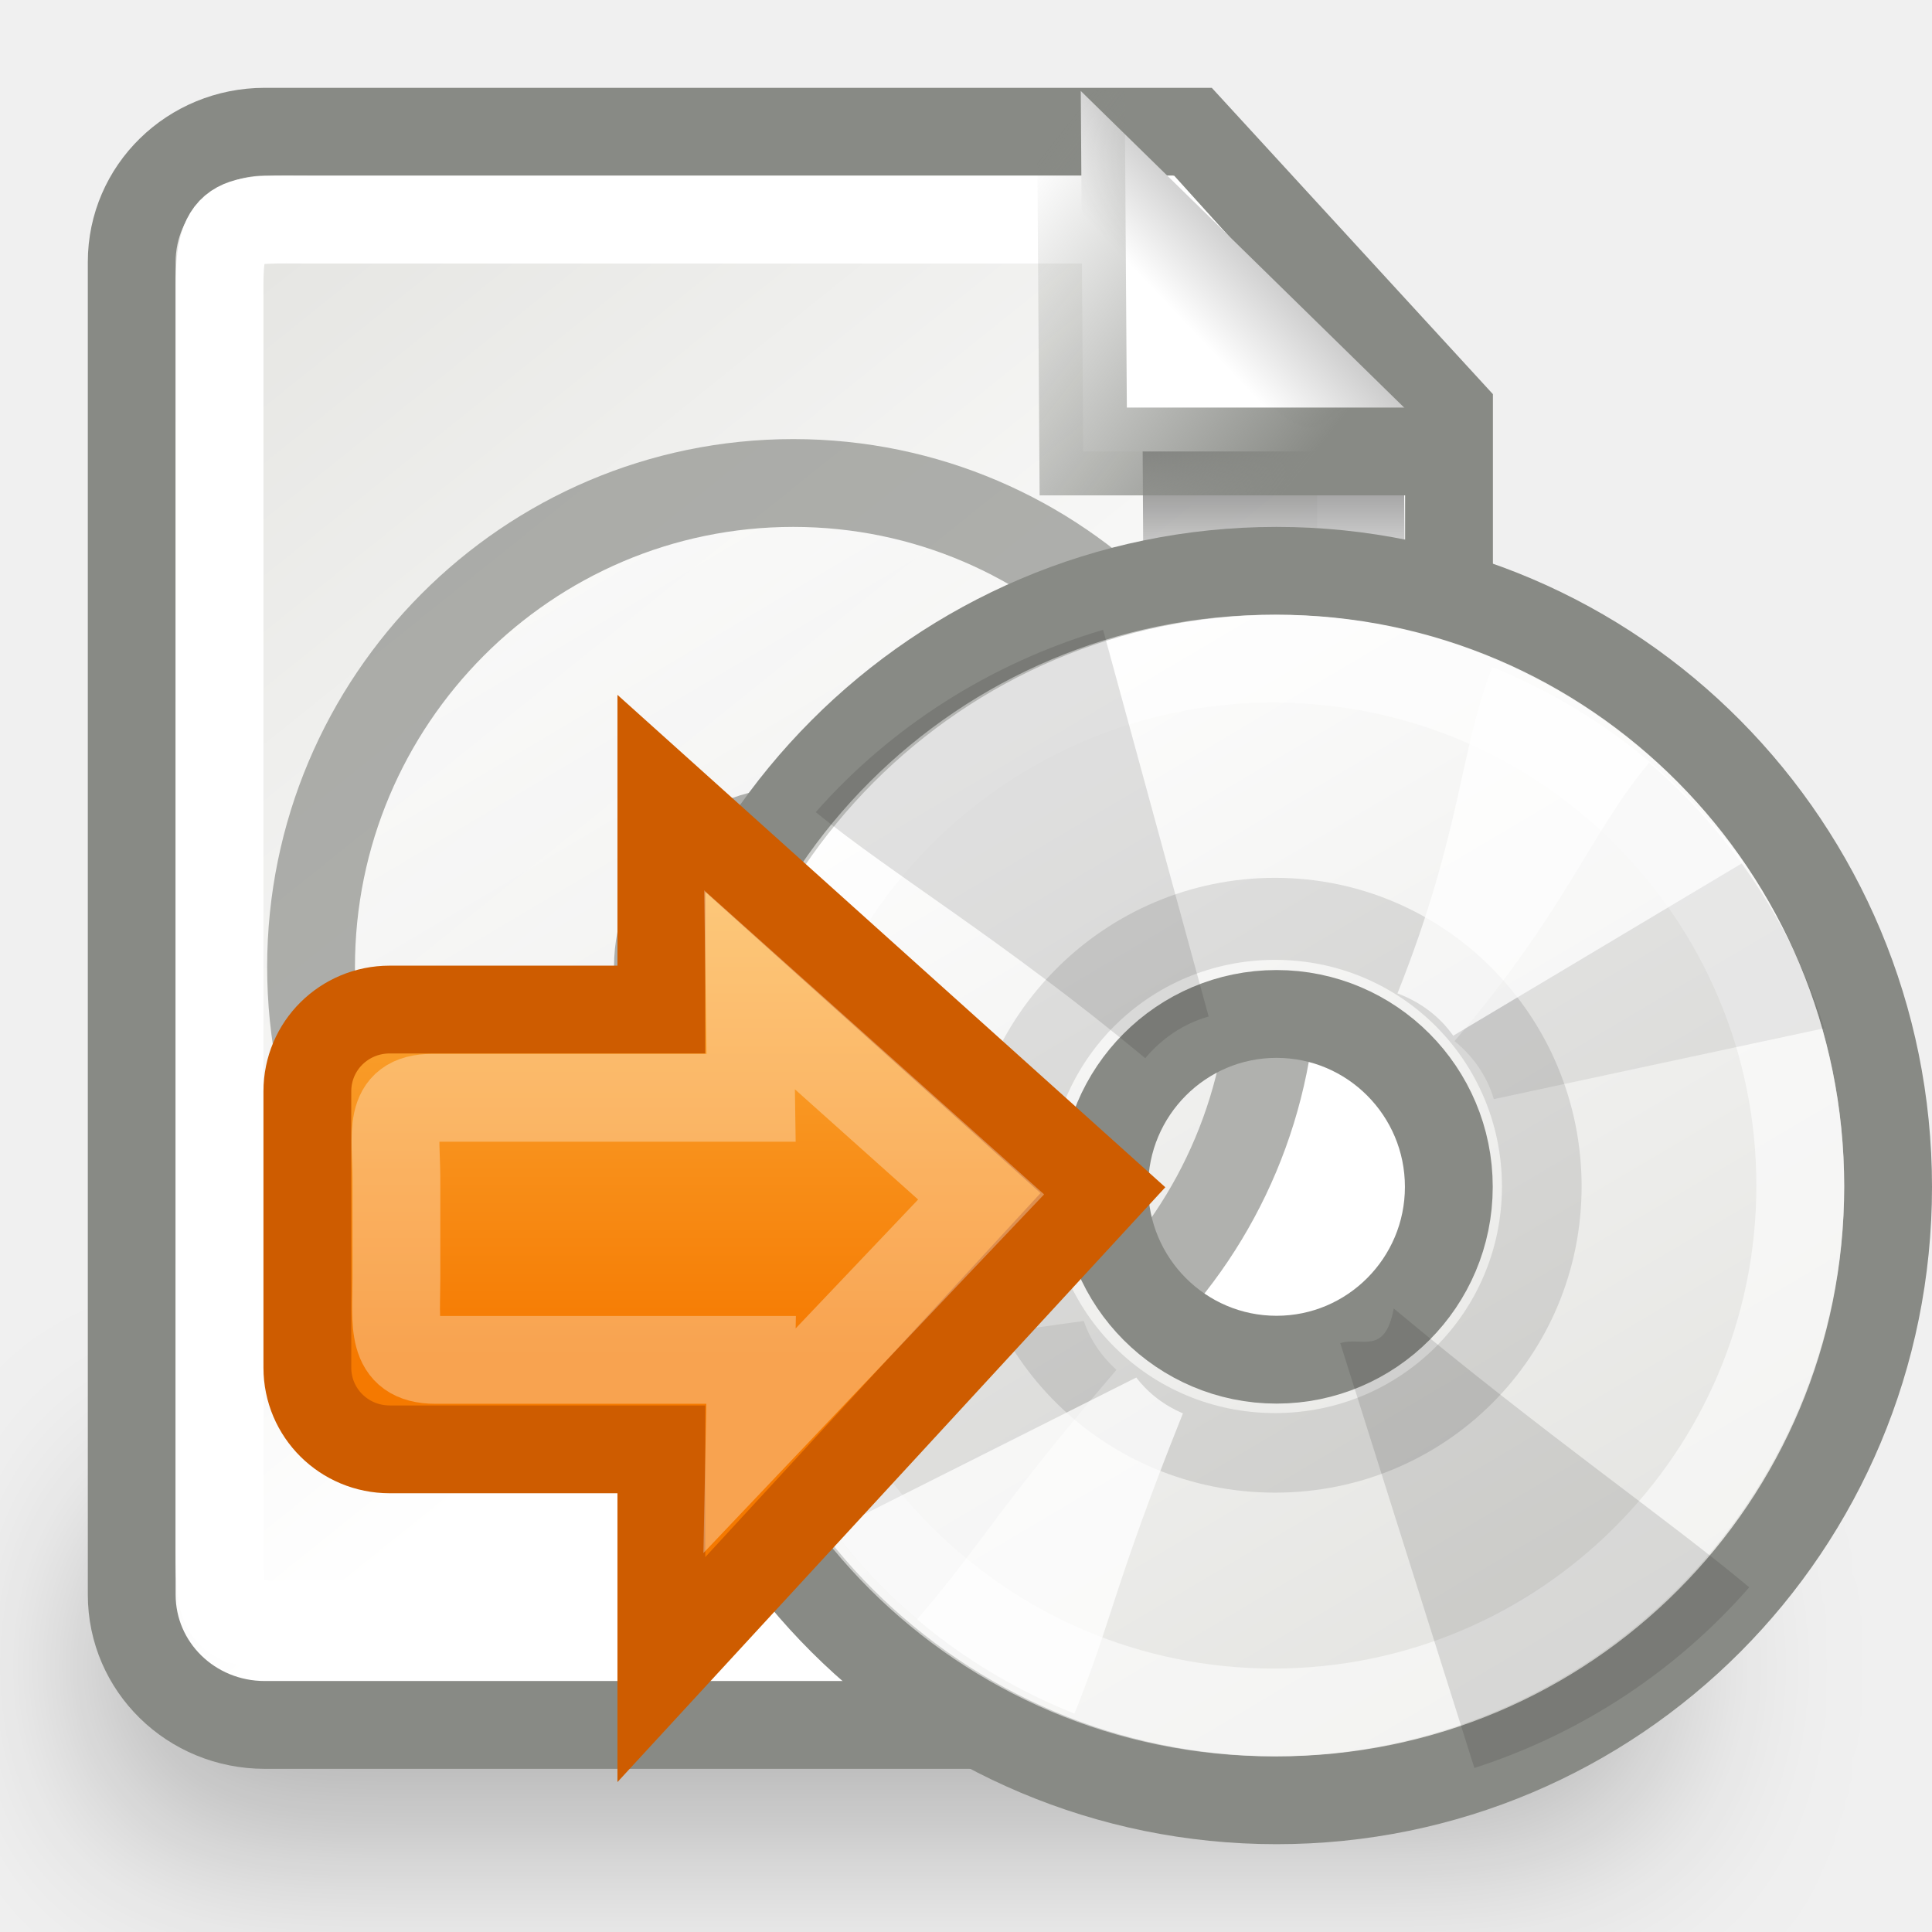
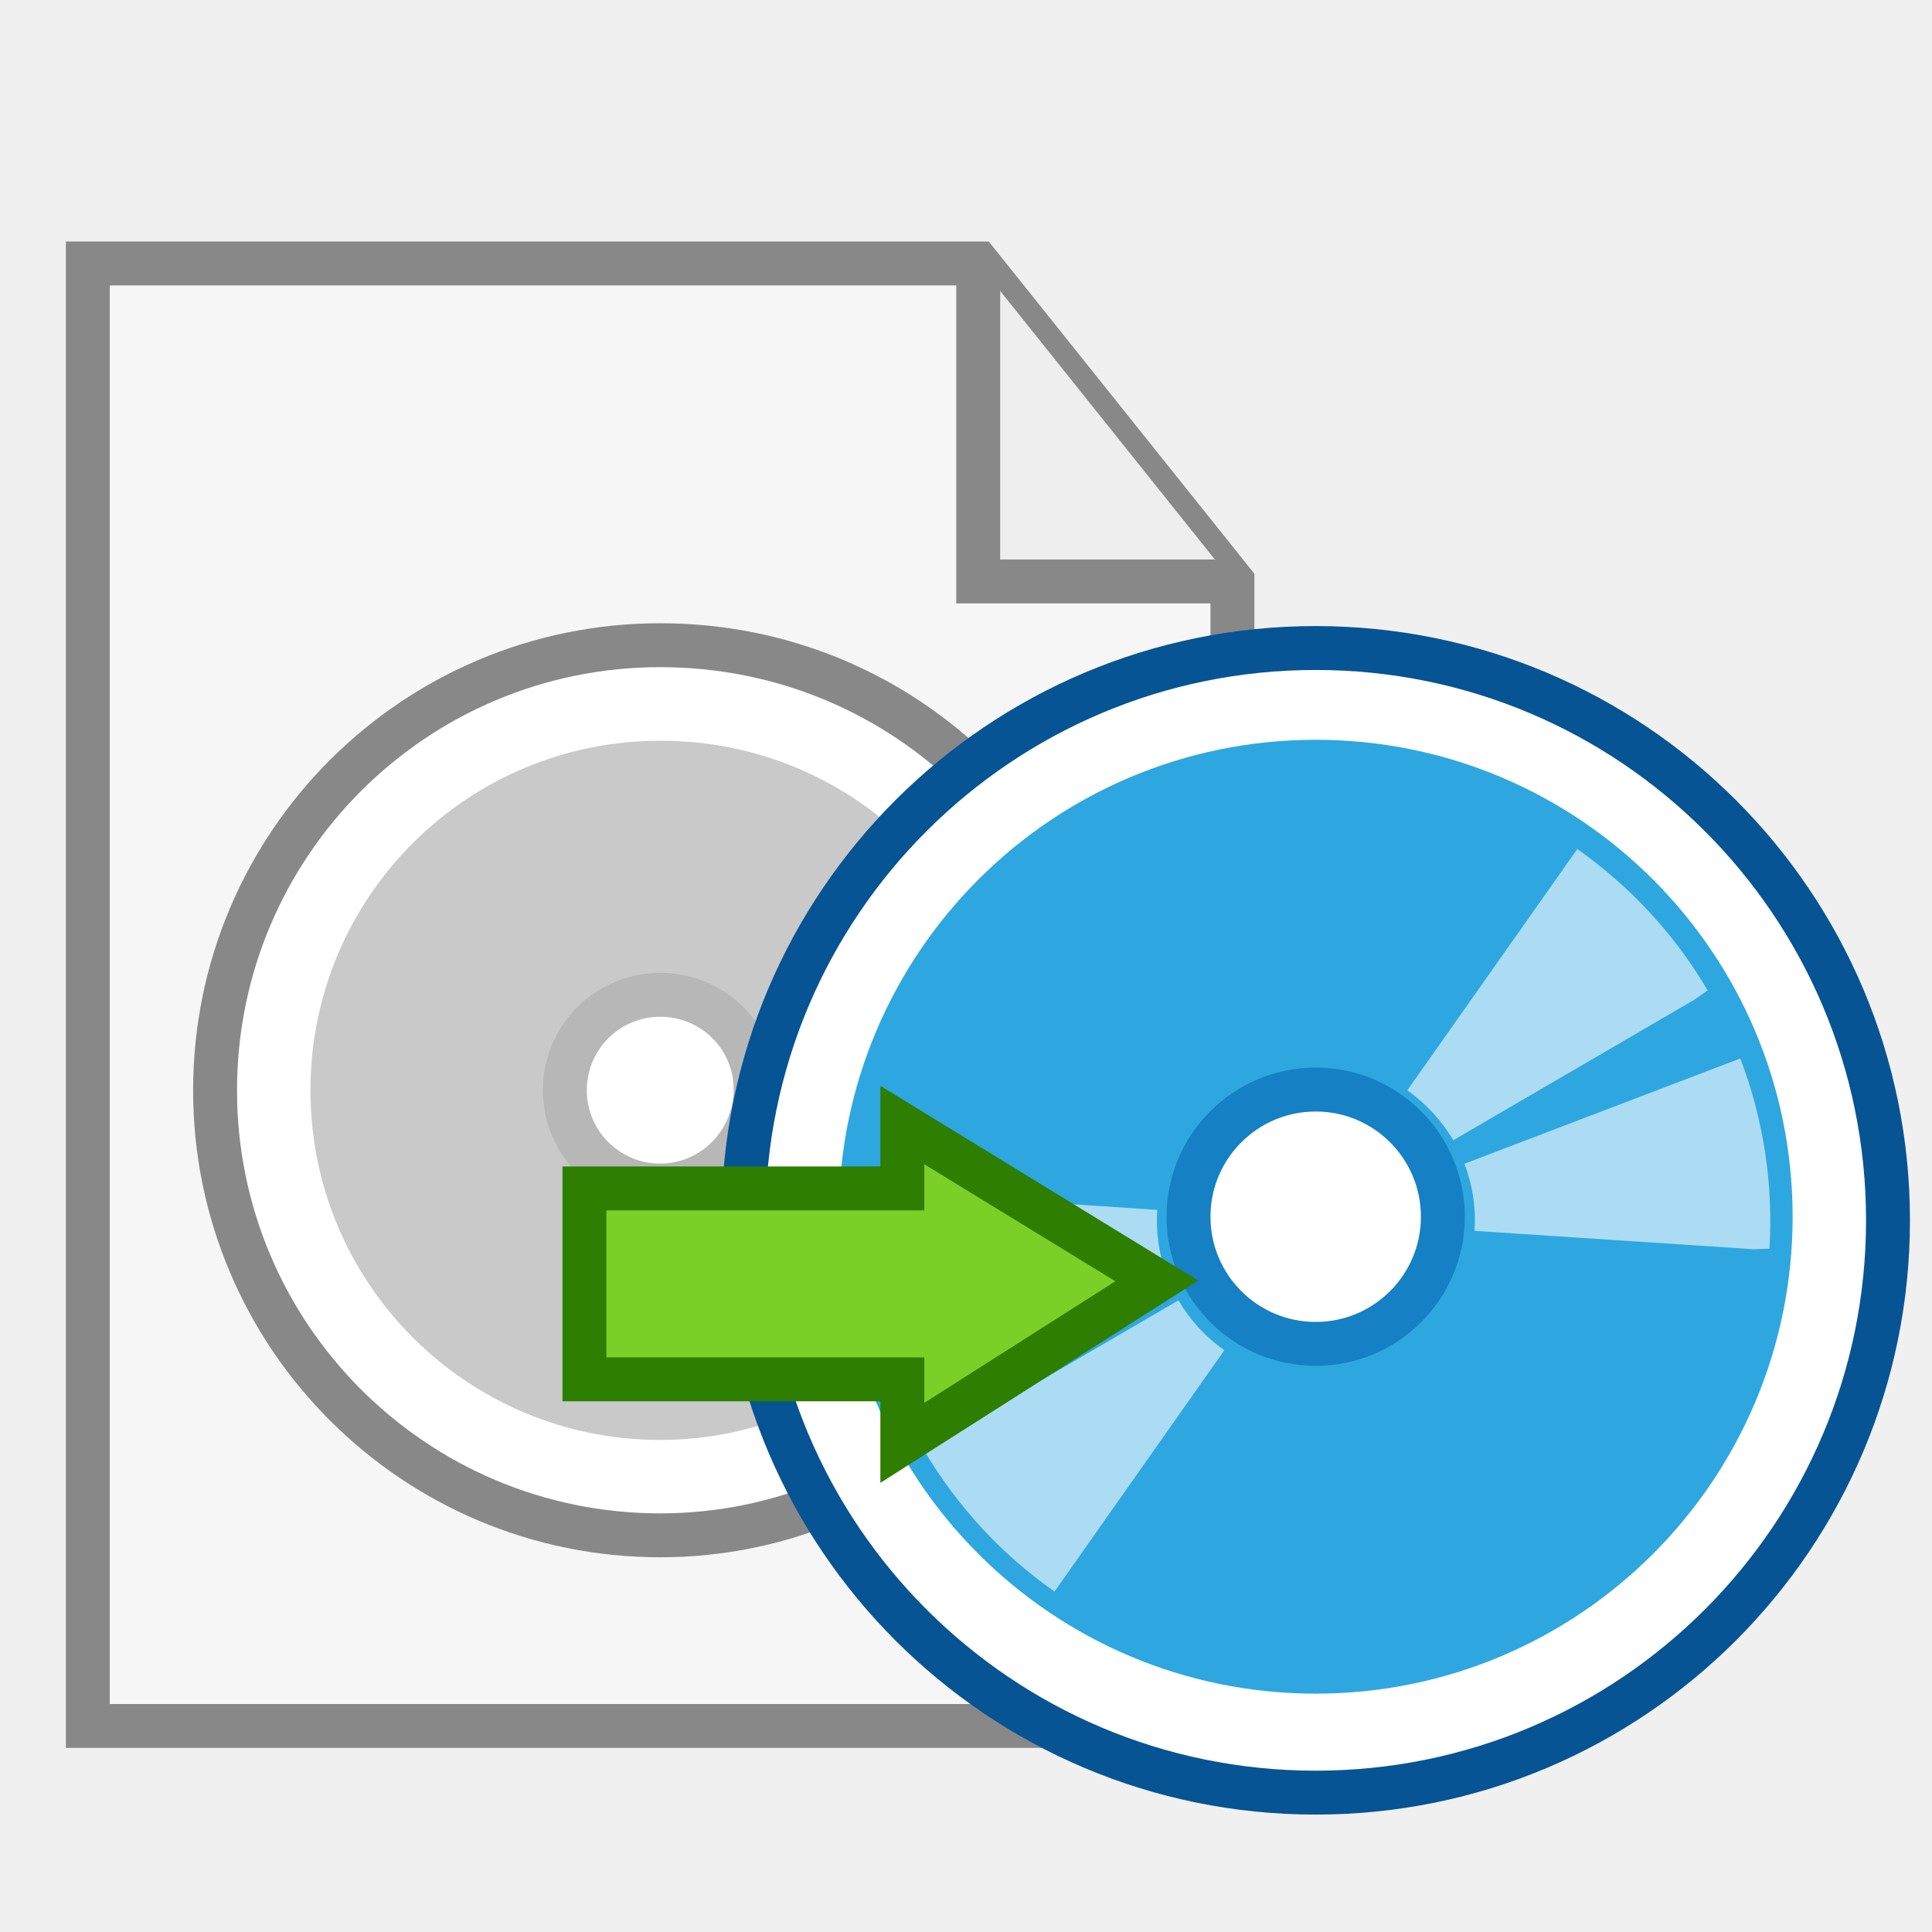
- <svg xmlns="http://www.w3.org/2000/svg" xmlns:xlink="http://www.w3.org/1999/xlink" width="22" height="22" id="svg2" version="1.0">
-   <defs id="defs3">
-     <linearGradient id="linearGradient7944">
-       <stop id="stop7946" offset="0" style="stop-color:#dededa;stop-opacity:1" />
-       <stop id="stop7948" offset="1" style="stop-color:#ffffff;stop-opacity:1" />
-     </linearGradient>
-     <linearGradient xlink:href="#linearGradient7944" id="linearGradient7762" gradientUnits="userSpaceOnUse" gradientTransform="matrix(0.8064464,0,0,0.7494927,-22.03215,19.38591)" x1="3.69" y1="0.833" x2="18.319" y2="19.583" />
-     <linearGradient xlink:href="#linearGradient7954" id="linearGradient7936" gradientUnits="userSpaceOnUse" gradientTransform="matrix(0.2095035,0,0,0.2097317,-17.02152,22.86094)" x1="11.823" y1="5.084" x2="33.184" y2="41.243" />
-     <linearGradient id="linearGradient6108">
-       <stop style="stop-color:#000000;stop-opacity:1;" offset="0" id="stop6110" />
-       <stop style="stop-color:#000000;stop-opacity:0;" offset="1" id="stop6112" />
-     </linearGradient>
-     <linearGradient xlink:href="#linearGradient6108" id="linearGradient7758" gradientUnits="userSpaceOnUse" gradientTransform="matrix(0.6005581,0,0,0.6168465,-18.00838,20.06523)" x1="16.552" y1="2.963" x2="16.552" y2="7.836" />
-     <linearGradient id="linearGradient4919">
-       <stop style="stop-color:#888a85;stop-opacity:1;" offset="0" id="stop4921" />
-       <stop style="stop-color:#888a85;stop-opacity:0;" offset="1" id="stop4923" />
-     </linearGradient>
-     <linearGradient xlink:href="#linearGradient4919" id="linearGradient7755" gradientUnits="userSpaceOnUse" gradientTransform="matrix(0.6361982,0,0,0.6064704,-19.36108,19.55794)" x1="18.977" y1="6.559" x2="14.121" y2="2.942" />
-     <linearGradient id="linearGradient6076">
-       <stop style="stop-color:#ffffff;stop-opacity:1" offset="0" id="stop6078" />
-       <stop style="stop-color:#cbcbcb;stop-opacity:1" offset="1" id="stop6080" />
-     </linearGradient>
-     <linearGradient xlink:href="#linearGradient6076" id="linearGradient7753" gradientUnits="userSpaceOnUse" gradientTransform="matrix(0.8571435,0,0,0.8100164,-23.64287,18.64357)" x1="17.688" y1="4.528" x2="18.562" y2="3.749" />
-     <linearGradient id="linearGradient6343">
-       <stop style="stop-color:#fce94f;stop-opacity:1;" offset="0" id="stop6345" />
-       <stop style="stop-color:#fce94f;stop-opacity:0;" offset="1" id="stop6347" />
-     </linearGradient>
-     <radialGradient xlink:href="#linearGradient6343" id="radialGradient7942" gradientUnits="userSpaceOnUse" cx="36.62" cy="7.221" fx="36.62" fy="7.221" r="5.171" />
-     <filter x="-0.141" width="1.283" y="-0.707" height="2.415" id="filter6052">
-       <feGaussianBlur stdDeviation="1.179" id="feGaussianBlur6054" />
-     </filter>
-     <linearGradient id="linearGradient7954">
-       <stop id="stop7956" offset="0" style="stop-color:#ffffff;stop-opacity:1" />
-       <stop id="stop7958" offset="1" style="stop-color:#e4e4e1;stop-opacity:1" />
-     </linearGradient>
-     <linearGradient id="linearGradient5911">
-       <stop style="stop-color:#fcaf3e;stop-opacity:1;" offset="0" id="stop5913" />
-       <stop style="stop-color:#f57900;stop-opacity:1" offset="1" id="stop5915" />
-     </linearGradient>
-     <linearGradient xlink:href="#linearGradient5911" id="linearGradient5917" x1="10.455" y1="21.968" x2="10.455" y2="30.653" gradientUnits="userSpaceOnUse" gradientTransform="matrix(0.625,0,0,0.6206086,-19.82778,-6.576317)" />
-     <linearGradient id="linearGradient5946">
-       <stop style="stop-color:#ffffff;stop-opacity:1;" offset="0" id="stop5948" />
-       <stop style="stop-color:#ffffff;stop-opacity:0;" offset="1" id="stop5950" />
-     </linearGradient>
-     <linearGradient id="linearGradient5893">
-       <stop style="stop-color:#fcaf3e;stop-opacity:1" offset="0" id="stop5895" />
-       <stop style="stop-color:#f57900;stop-opacity:1" offset="1" id="stop5897" />
-     </linearGradient>
-     <linearGradient id="linearGradient5876">
-       <stop style="stop-color:#ffffff;stop-opacity:1;" offset="0" id="stop5878" />
-       <stop style="stop-color:#ededed;stop-opacity:1" offset="1" id="stop5880" />
-     </linearGradient>
-     <linearGradient xlink:href="#linearGradient5876" id="linearGradient5882" x1="7.798" y1="7.467" x2="12.953" y2="13.499" gradientUnits="userSpaceOnUse" />
-     <linearGradient xlink:href="#linearGradient5893" id="linearGradient5899" x1="7.577" y1="5.133" x2="10.685" y2="10.741" gradientUnits="userSpaceOnUse" gradientTransform="matrix(0.9079916,0,0,0.9079992,14.2797,1.233234)" />
-     <linearGradient xlink:href="#linearGradient5876" id="linearGradient5944" gradientUnits="userSpaceOnUse" x1="3.761" y1="3.46" x2="7.045" y2="10.269" gradientTransform="translate(-20,0)" />
-     <linearGradient xlink:href="#linearGradient5946" id="linearGradient5952" x1="14.217" y1="5.273" x2="7.735" y2="9.067" gradientUnits="userSpaceOnUse" gradientTransform="translate(13,0)" />
-     <linearGradient xlink:href="#linearGradient7954" id="linearGradient6085" gradientUnits="userSpaceOnUse" gradientTransform="matrix(0.3033479,0,0,0.3029358,3.74154,3.562887)" x1="11.823" y1="5.084" x2="33.184" y2="41.243" />
-     <linearGradient xlink:href="#linearGradient7944" id="linearGradient6376" gradientUnits="userSpaceOnUse" gradientTransform="matrix(0.8064464,0,0,0.7494927,-22.03215,19.38591)" x1="3.69" y1="0.833" x2="18.319" y2="19.583" />
-     <linearGradient xlink:href="#linearGradient6108" id="linearGradient6378" gradientUnits="userSpaceOnUse" gradientTransform="matrix(0.6005581,0,0,0.6168465,-18.00838,20.06523)" x1="16.552" y1="2.963" x2="16.552" y2="7.836" />
-     <linearGradient xlink:href="#linearGradient6076" id="linearGradient6380" gradientUnits="userSpaceOnUse" gradientTransform="matrix(0.8571435,0,0,0.8100164,-23.64287,18.64357)" x1="17.688" y1="4.528" x2="18.562" y2="3.749" />
-     <linearGradient xlink:href="#linearGradient4919" id="linearGradient6382" gradientUnits="userSpaceOnUse" gradientTransform="matrix(0.6361982,0,0,0.6064704,-19.36108,19.55794)" x1="18.977" y1="6.559" x2="14.121" y2="2.942" />
-     <linearGradient xlink:href="#linearGradient6076" id="linearGradient6385" gradientUnits="userSpaceOnUse" gradientTransform="matrix(1.026203,0,0,0.9697805,-4.625031,-0.6732375)" x1="17.688" y1="4.528" x2="18.562" y2="3.749" />
-     <linearGradient xlink:href="#linearGradient4919" id="linearGradient6387" gradientUnits="userSpaceOnUse" gradientTransform="matrix(0.7616791,0,0,0.726088,0.5012809,0.4214824)" x1="18.977" y1="6.559" x2="14.121" y2="2.942" />
-     <linearGradient xlink:href="#linearGradient6108" id="linearGradient6390" gradientUnits="userSpaceOnUse" gradientTransform="matrix(0.5882346,0,0,0.7385106,4.176473,1.091915)" x1="16.552" y1="2.963" x2="16.552" y2="7.836" />
-     <linearGradient xlink:href="#linearGradient7944" id="linearGradient6394" gradientUnits="userSpaceOnUse" gradientTransform="matrix(0.9264728,0,0,0.907123,-2.492691,0.1393154)" x1="2.731" y1="0.179" x2="14.151" y2="14.093" />
-     <linearGradient xlink:href="#linearGradient5911" id="linearGradient6396" gradientUnits="userSpaceOnUse" gradientTransform="matrix(0.625,0,0,0.6206086,-16.82778,-3.576317)" x1="10.455" y1="21.968" x2="10.455" y2="30.653" />
-     <linearGradient xlink:href="#linearGradient7954" id="linearGradient6404" gradientUnits="userSpaceOnUse" gradientTransform="matrix(0.3255255,0,0,0.3265149,6.732094,5.493707)" x1="11.823" y1="5.084" x2="33.184" y2="41.243" />
-     <linearGradient xlink:href="#linearGradient7954" id="linearGradient4966" gradientUnits="userSpaceOnUse" gradientTransform="matrix(0.255558,0,0,0.2565474,2.906263,4.709341)" x1="11.823" y1="5.084" x2="33.184" y2="41.243" />
-   </defs>
-   <g id="layer1">
-     <rect transform="matrix(0.8973651,0,0,0.9864924,-21.41218,-23.44619)" style="opacity:0.271;color:#000000;fill:#000000;fill-opacity:1;fill-rule:evenodd;stroke:none;stroke-width:1px;stroke-linecap:butt;stroke-linejoin:miter;marker:none;marker-start:none;marker-mid:none;marker-end:none;stroke-miterlimit:4;stroke-dasharray:none;stroke-dashoffset:0;stroke-opacity:1;visibility:visible;display:inline;overflow:visible;filter:url(#filter6052);enable-background:accumulate" id="rect7962" width="20" height="4" x="25" y="41" rx="1.822" ry="1.657" />
-     <path style="color:#000000;fill:url(#linearGradient6394);fill-opacity:1;fill-rule:evenodd;stroke:#888a85;stroke-width:1px;stroke-linecap:butt;stroke-linejoin:miter;marker:none;marker-start:none;marker-mid:none;marker-end:none;stroke-miterlimit:4;stroke-dashoffset:0;stroke-opacity:1;visibility:visible;display:inline;overflow:visible;enable-background:accumulate" d="M 3.015,1.5 L 13.579,1.5 L 16.5,4.683 L 16.5,18.159 C 16.5,18.981 15.824,19.642 14.985,19.642 L 3.015,19.642 C 2.176,19.642 1.5,18.981 1.5,18.159 L 1.5,2.983 C 1.5,2.162 2.176,1.5 3.015,1.5 z " id="path7252" />
-     <path style="opacity:0.664;color:#000000;fill:url(#linearGradient4966);fill-opacity:1;fill-rule:evenodd;stroke:#888a85;stroke-width:1px;stroke-linecap:round;stroke-linejoin:miter;marker:none;marker-start:none;marker-mid:none;marker-end:none;stroke-miterlimit:4;stroke-dasharray:none;stroke-dashoffset:0;stroke-opacity:1;visibility:visible;display:inline;overflow:visible;enable-background:accumulate" d="M 9.033,5.5 C 6.006,5.5 3.542,7.973 3.542,11.011 C 3.542,14.05 6.006,16.5 9.033,16.5 C 12.059,16.5 14.5,14.05 14.5,11.011 C 14.5,7.973 12.059,5.5 9.033,5.5 z M 9.033,9.465 C 9.883,9.465 10.573,10.158 10.573,11.011 C 10.573,11.865 9.883,12.558 9.033,12.558 C 8.182,12.558 7.492,11.865 7.492,11.011 C 7.492,10.158 8.182,9.465 9.033,9.465 z " id="path4964" />
-     <path id="path7254" d="M 3.544,2.501 L 13.149,2.501 L 15.5,5.105 L 15.47,17.485 C 15.47,18.29 15.089,18.5 14.262,18.5 L 3.391,18.5 C 2.564,18.5 2.5,18.47 2.5,17.665 L 2.5,3.245 C 2.5,2.44 2.717,2.501 3.544,2.501 z " style="color:#000000;fill:none;fill-opacity:1;fill-rule:evenodd;stroke:#ffffff;stroke-width:1;stroke-linecap:butt;stroke-linejoin:miter;marker:none;marker-start:none;marker-mid:none;marker-end:none;stroke-miterlimit:4;stroke-dasharray:none;stroke-dashoffset:0;stroke-opacity:1;visibility:visible;display:inline;overflow:visible;enable-background:accumulate" />
-     <path id="path7256" d="M 13,3.019 L 15.989,5.521 L 16,7 L 13.022,7 L 13,3.019 z " style="fill:url(#linearGradient6390);fill-opacity:1;fill-rule:evenodd;stroke:none;stroke-width:1px;stroke-linecap:butt;stroke-linejoin:miter;stroke-opacity:1;display:inline" />
-     <path style="fill:url(#linearGradient6385);fill-opacity:1;fill-rule:evenodd;stroke:url(#linearGradient6387);stroke-width:1px;stroke-linecap:butt;stroke-linejoin:miter;stroke-opacity:1;display:inline" d="M 16.5,5.141 L 12.335,5.141 L 12.307,1.036" id="path7258" />
-     <path id="path7968" d="M 14.536,6.5 C 10.68,6.5 7.542,9.647 7.542,13.515 C 7.542,17.382 10.68,20.5 14.536,20.5 C 18.391,20.5 21.5,17.382 21.5,13.515 C 21.5,9.647 18.391,6.5 14.536,6.5 z M 14.536,11.546 C 15.619,11.546 16.498,12.428 16.498,13.515 C 16.498,14.601 15.619,15.483 14.536,15.483 C 13.453,15.483 12.574,14.601 12.574,13.515 C 12.574,12.428 13.453,11.546 14.536,11.546 z " style="color:#000000;fill:url(#linearGradient6404);fill-opacity:1;fill-rule:evenodd;stroke:#888a85;stroke-width:1px;stroke-linecap:round;stroke-linejoin:miter;marker:none;marker-start:none;marker-mid:none;marker-end:none;stroke-miterlimit:4;stroke-dasharray:none;stroke-dashoffset:0;stroke-opacity:1;visibility:visible;display:inline;overflow:visible;enable-background:accumulate" />
-     <path id="path7970" d="M 14.519,9.996 C 12.581,9.996 11,11.575 11,13.511 C 11,15.446 12.581,16.997 14.519,16.997 C 16.457,16.997 18.01,15.446 18.01,13.511 C 18.01,11.575 16.457,9.996 14.519,9.996 z M 14.519,10.93 C 15.952,10.93 17.103,12.08 17.103,13.511 C 17.103,14.942 15.952,16.091 14.519,16.091 C 13.086,16.091 11.935,14.942 11.935,13.511 C 11.935,12.08 13.086,10.93 14.519,10.93 z " style="color:#000000;fill:#000000;fill-opacity:0.108;fill-rule:evenodd;stroke:none;stroke-width:2.524px;stroke-linecap:round;stroke-linejoin:miter;marker:none;marker-start:none;marker-mid:none;marker-end:none;stroke-miterlimit:4;stroke-dasharray:none;stroke-dashoffset:0;stroke-opacity:1;visibility:visible;display:inline;overflow:visible;enable-background:accumulate" />
-     <path style="color:#000000;fill:none;fill-opacity:1;fill-rule:evenodd;stroke:#ffffff;stroke-width:3.576px;stroke-linecap:round;stroke-linejoin:miter;marker:none;marker-start:none;marker-mid:none;marker-end:none;stroke-miterlimit:4;stroke-dasharray:none;stroke-dashoffset:0;stroke-opacity:0.568;visibility:visible;display:inline;overflow:visible;enable-background:accumulate" id="path7972" d="M 45.402 24.538 A 21.456 21.456 0 1 1  2.489,24.538 A 21.456 21.456 0 1 1  45.402 24.538 z" transform="matrix(0.2796362,0,0,0.2796362,7.803896,6.638184)" />
-     <path id="path7974" d="M 20.772,11.709 C 20.413,10.532 19.69,9.466 18.779,8.684 C 18.108,9.485 17.841,10.359 16.563,11.855 C 16.772,12.025 16.933,12.251 17.01,12.516 L 20.772,11.709 z M 12.713,15.599 C 12.546,15.448 12.415,15.26 12.341,15.042 L 8.51,15.576 C 8.882,16.702 9.561,17.687 10.444,18.439 C 11.19,17.572 11.34,17.201 12.713,15.599 z " style="color:#000000;fill:#000000;fill-opacity:0.072;fill-rule:evenodd;stroke:none;stroke-width:1px;stroke-linecap:butt;stroke-linejoin:miter;marker:none;marker-start:none;marker-mid:none;marker-end:none;stroke-miterlimit:4;stroke-dasharray:none;stroke-dashoffset:0;stroke-opacity:1;visibility:visible;display:inline;overflow:visible;enable-background:accumulate" />
-     <path style="fill:#000000;fill-opacity:0.117;fill-rule:evenodd;stroke:none;stroke-width:1px;stroke-linecap:butt;stroke-linejoin:miter;stroke-opacity:1;display:inline" d="M 12.561,7.172 C 11.275,7.553 10.143,8.279 9.289,9.248 C 10.164,9.961 11.405,10.692 13.041,12.05 C 13.227,11.828 13.473,11.657 13.763,11.575 L 12.561,7.172 z M 15.871,14.9 C 15.769,15.445 15.5,15.216 15.262,15.295 L 16.789,20.132 C 18.02,19.736 19.097,19.015 19.919,18.075 C 18.971,17.283 17.622,16.359 15.871,14.9 z " id="path7976" />
-     <path style="color:#000000;fill:#ffffff;fill-opacity:0.752;fill-rule:evenodd;stroke:none;stroke-width:1px;stroke-linecap:butt;stroke-linejoin:miter;marker:none;marker-start:none;marker-mid:none;marker-end:none;stroke-miterlimit:4;stroke-dasharray:none;stroke-dashoffset:0;stroke-opacity:1;visibility:visible;display:inline;overflow:visible;enable-background:accumulate" d="M 19.852,9.821 C 19.134,8.822 18.106,8.045 16.993,7.597 C 16.615,8.571 16.642,9.484 15.913,11.312 C 16.165,11.406 16.39,11.568 16.548,11.794 L 19.852,9.821 z M 13.47,16.095 C 13.263,16.006 13.079,15.869 12.939,15.686 L 9.483,17.423 C 10.197,18.37 11.156,19.085 12.235,19.513 C 12.662,18.453 12.685,18.053 13.47,16.095 z " id="path7990" />
-     <path style="opacity:1;fill:url(#linearGradient6396);fill-opacity:1;stroke:#ce5c00;stroke-width:1;stroke-opacity:1" d="M 7.531,9.034 L 7.531,11.496 L 4.438,11.496 C 3.918,11.496 3.5,11.911 3.5,12.427 L 3.5,15.573 C 3.5,16.089 3.918,16.504 4.438,16.504 L 7.531,16.504 L 7.531,19.012 L 12.559,13.553 L 7.531,9.034 z " id="path6092" />
-     <path id="path6094" d="M 8.535,11.271 L 8.553,12.501 L 4.921,12.501 C 4.401,12.501 4.514,12.916 4.514,13.432 L 4.514,14.554 C 4.514,15.07 4.437,15.485 4.956,15.485 L 8.553,15.485 L 8.535,16.406 L 11.172,13.63 L 8.535,11.271 z " style="opacity:1;fill:none;fill-opacity:1;stroke:#ffffff;stroke-width:1;stroke-opacity:0.315" />
+ <svg xmlns="http://www.w3.org/2000/svg" version="1.1" id="图层_1" x="0px" y="0px" width="22px" height="22px" viewBox="0.5 16.5 22 22" enable-background="new 0.5 16.5 22 22" xml:space="preserve">
+   <g>
+     <polygon fill="#F6F6F6" stroke="#888888" stroke-width="0.5" points="1.5,19.5 11.639,19.5 14.534,23.121 14.534,36.154    1.5,36.154  " />
+     <polyline fill="#EEEEEE" stroke="#888888" stroke-width="0.5" points="11.639,19.5 11.639,23.121 14.534,23.121  " />
  </g>
+   <g>
+     <path fill="#FFFFFF" stroke="#888888" stroke-width="0.5" d="M13.086,28.881c0,2.799-2.269,5.102-5.068,5.102   c-2.799,0-5.069-2.27-5.069-5.067c0-2.801,2.27-5.069,5.069-5.069C10.817,23.846,13.086,26.08,13.086,28.881z" />
+     <path fill="#C9C9C9" d="M12,28.887c0,2.199-1.783,4.01-3.982,4.01c-2.2,0-3.983-1.782-3.983-3.981c0-2.201,1.783-3.981,3.983-3.981   C10.217,24.932,12,26.688,12,28.887z" />
+     <path fill="#FFFFFF" stroke="#B7B7B7" stroke-width="0.5" d="M9.104,28.906c0,0.6-0.486,1.094-1.086,1.094   s-1.086-0.486-1.086-1.086s0.486-1.086,1.086-1.086C8.617,27.828,9.104,28.307,9.104,28.906z" />
+   </g>
+   <g>
+     <circle fill="#FFFFFF" stroke="#065493" stroke-width="0.5" stroke-miterlimit="10" cx="15.482" cy="30.396" r="6.517" />
+     <circle fill="#2EA7E0" cx="15.482" cy="30.355" r="5.431" />
+     <circle fill="#FFFFFF" stroke="#1580C3" stroke-width="0.5" stroke-miterlimit="10" cx="15.482" cy="30.355" r="1.448" />
+     <g>
+       <path opacity="0.6" fill="#FFFFFF" enable-background="new    " d="M17.29,30.516l3.176,0.209l0.183-0.006    c0.045-0.74-0.069-1.479-0.332-2.166l-3.142,1.199C17.268,29.992,17.309,30.254,17.29,30.516" />
+       <path opacity="0.6" fill="#FFFFFF" enable-background="new    " d="M13.678,30.277l-3.176-0.211l-0.183,0.006    c-0.045,0.742,0.069,1.479,0.333,2.166l3.141-1.197C13.7,30.799,13.66,30.537,13.678,30.277" />
+       <path opacity="0.6" fill="#FFFFFF" enable-background="new    " d="M17.049,29.484l2.75-1.603l0.146-0.104    c-0.377-0.642-0.887-1.188-1.484-1.609l-1.936,2.748C16.736,29.064,16.916,29.26,17.049,29.484" />
+       <path opacity="0.6" fill="#FFFFFF" enable-background="new    " d="M13.919,31.307L11.17,32.91l-0.147,0.107    c0.377,0.637,0.886,1.188,1.485,1.606l1.934-2.748C14.23,31.727,14.052,31.533,13.919,31.307" />
+     </g>
+   </g>
+   <polygon fill="#7BD027" stroke="#2D7E01" stroke-width="0.5" points="10.775,30.033 10.775,29.311 13.673,31.086 10.775,32.93   10.775,32.207 7.155,32.207 7.155,30.033 " />
</svg>
